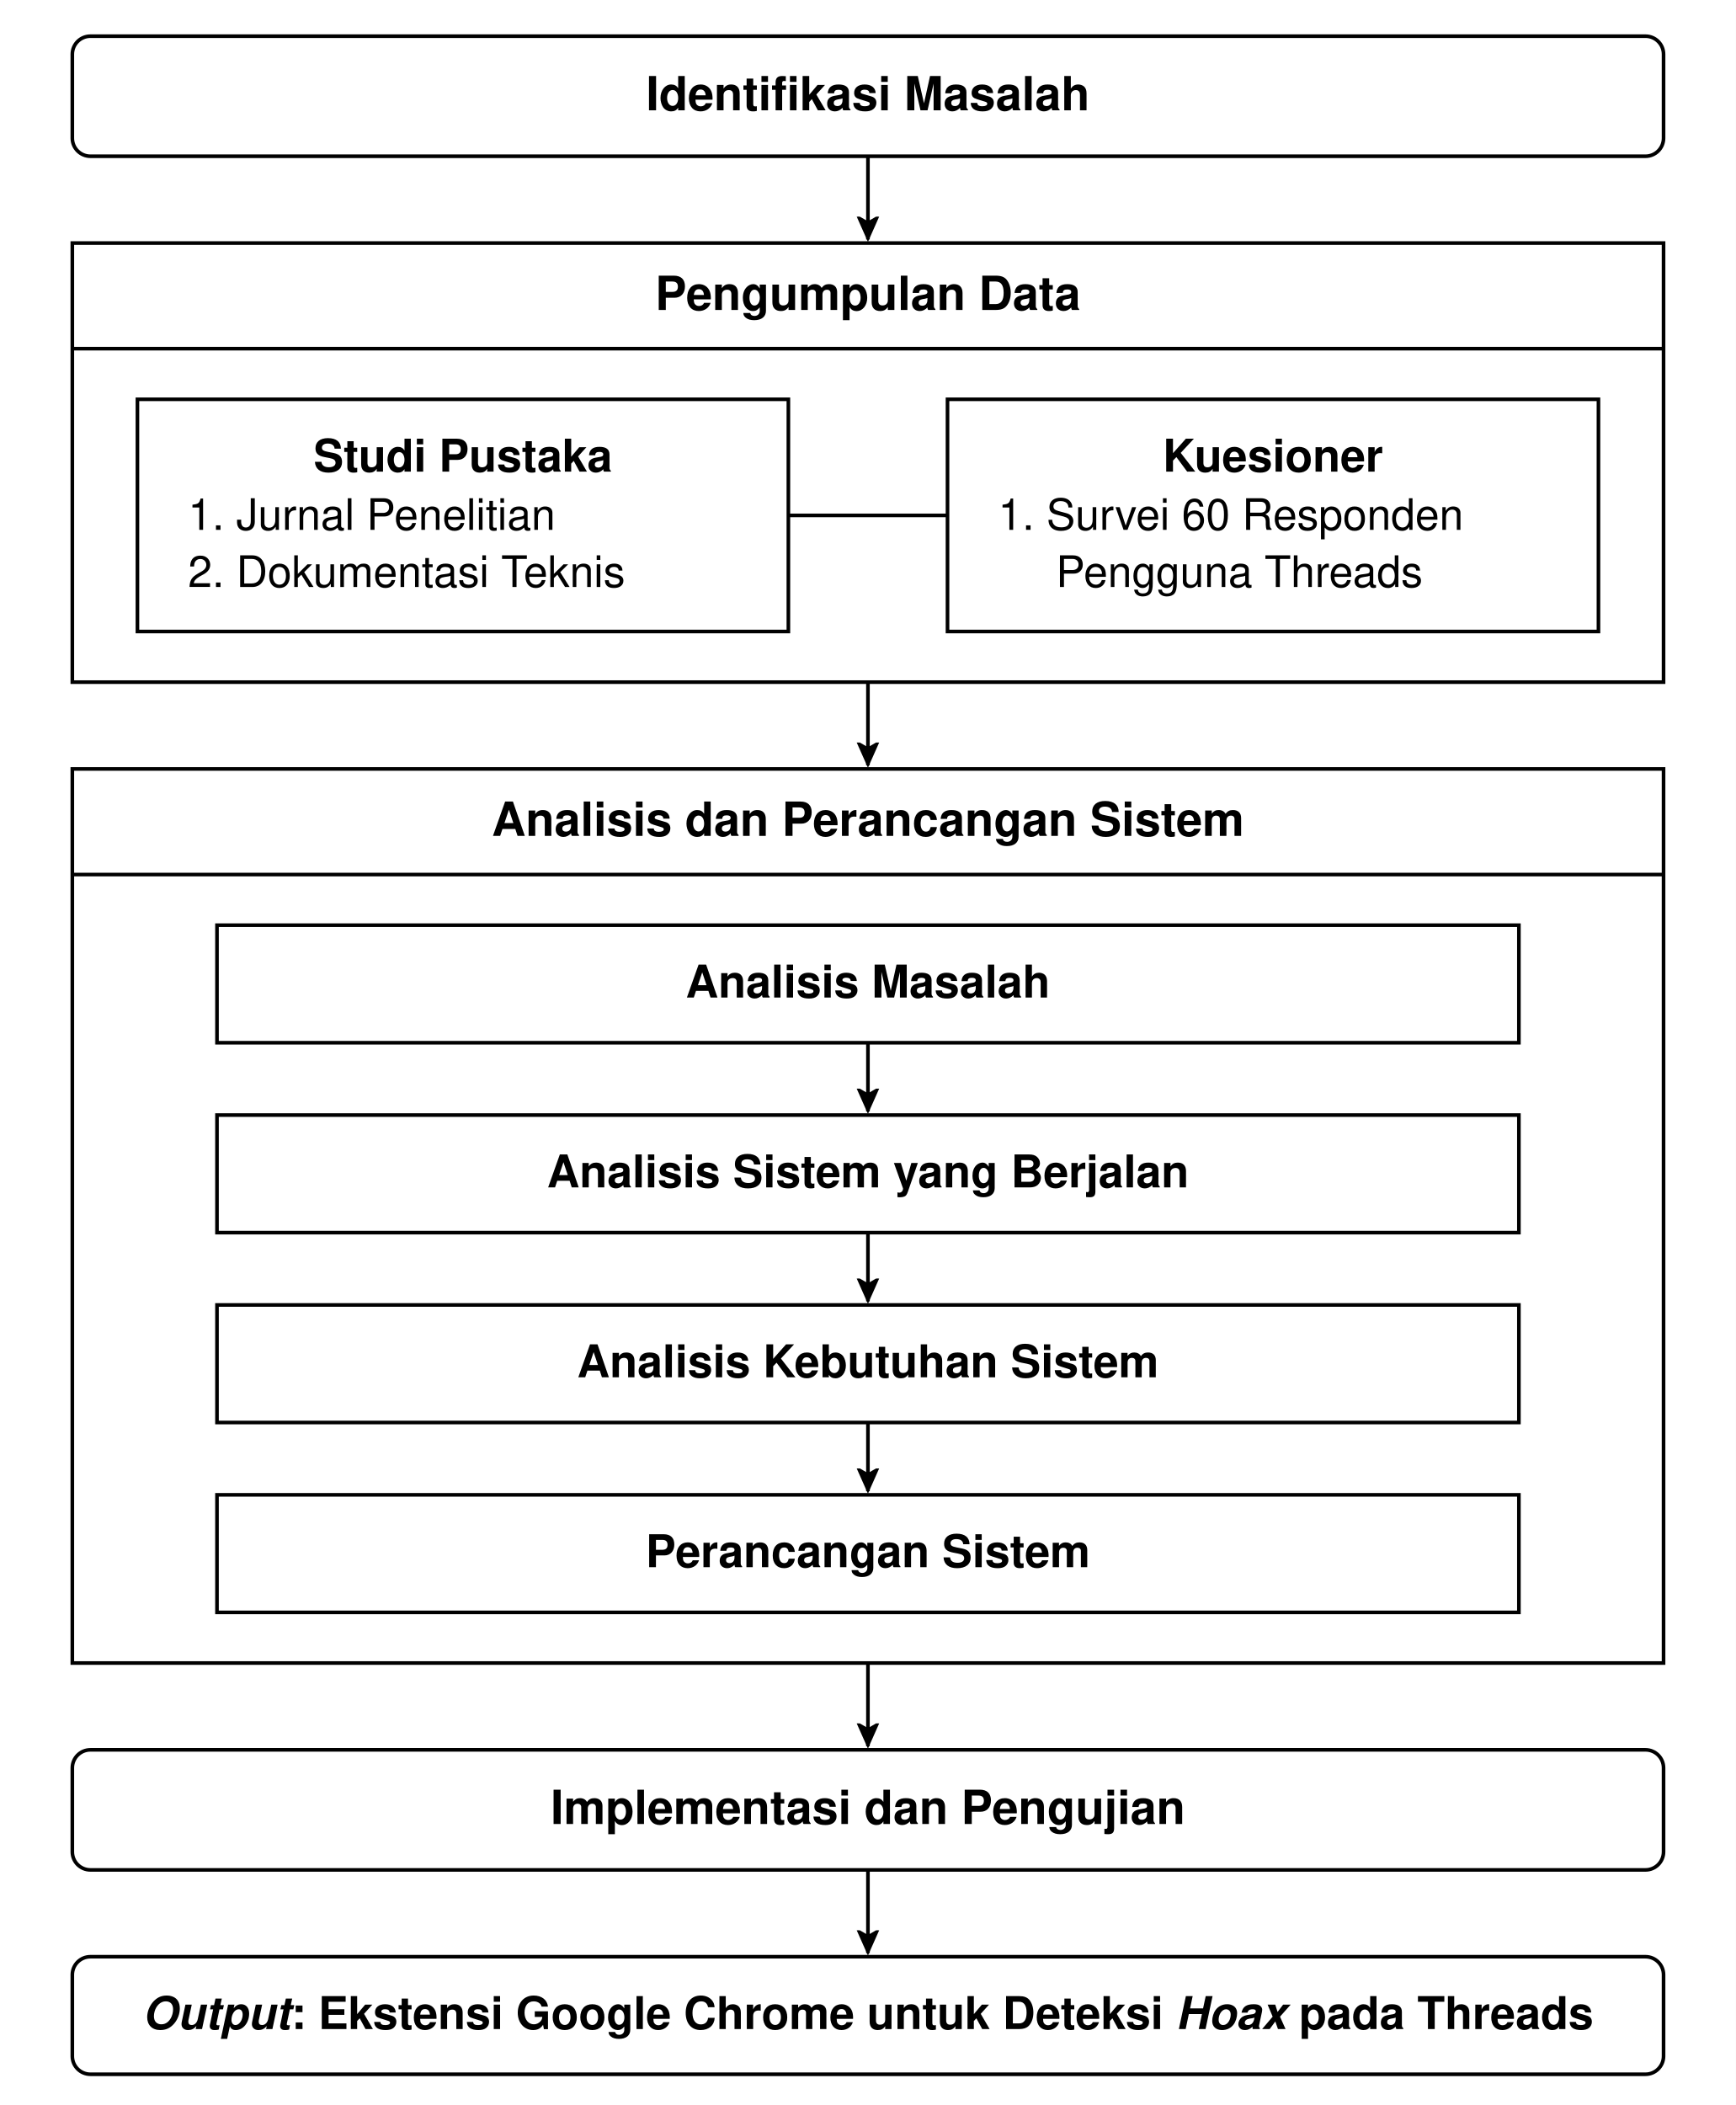
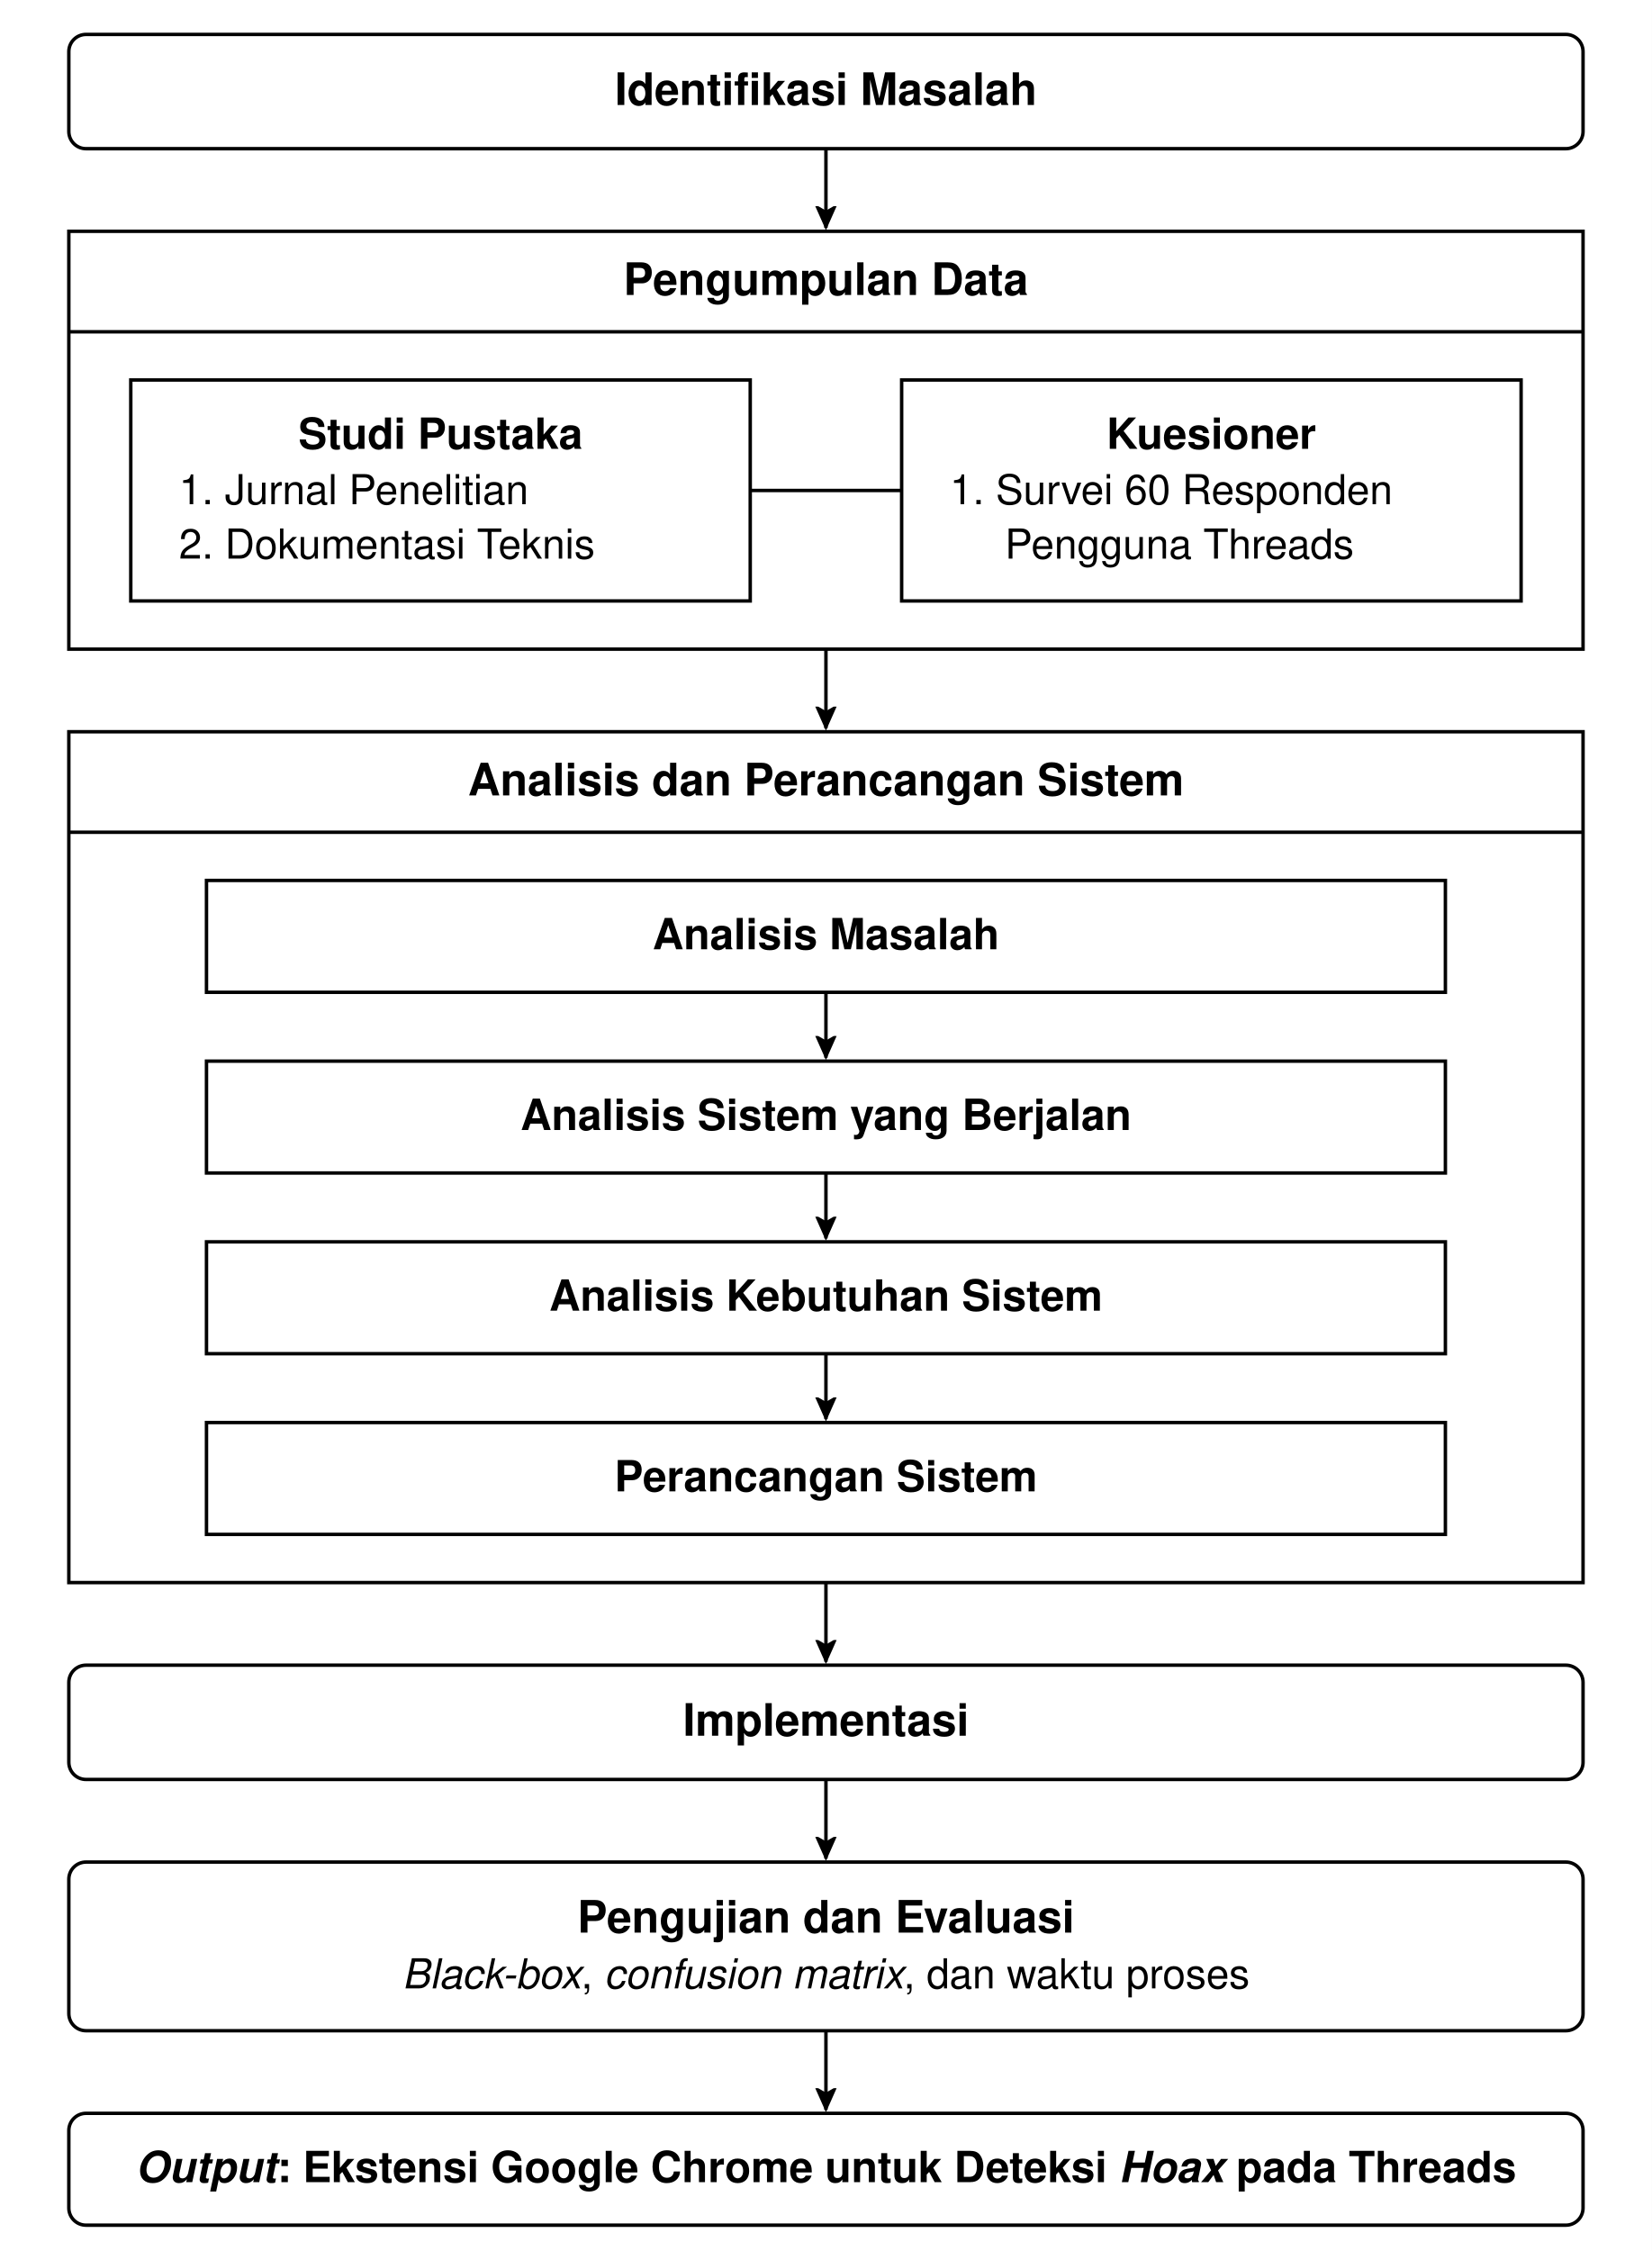
- <svg xmlns="http://www.w3.org/2000/svg" viewBox="0 0 480 582" width="480" height="582" style="background:#ffffff;font-family:Helvetica,Arial,sans-serif;color:#000000;">
+ <svg xmlns="http://www.w3.org/2000/svg" viewBox="0 0 480 654" width="480" height="654" style="background:#ffffff;font-family:Helvetica,Arial,sans-serif;color:#000000;">
  <defs>
    <marker id="classic" viewBox="0 0 10 10" refX="9" refY="5" markerWidth="7" markerHeight="7" orient="auto-start-reverse">
      <path d="M 0 1 L 9 5 L 0 9 L 2.3 5 Z" fill="#000000" stroke="#000000" stroke-width="0.8" />
    </marker>
  </defs>
-   <rect x="0" y="0" width="480" height="582" fill="#ffffff" />
+   <rect x="0" y="0" width="480" height="654" fill="#ffffff" />
  <rect x="20" y="212.6" width="440" height="247.2" fill="#ffffff" stroke="#000000" stroke-width="1" />
  <line x1="20" y1="241.8" x2="460" y2="241.8" stroke="#000000" stroke-width="1" />
  <text x="240.0" y="231.1" font-size="13" font-weight="bold" text-anchor="middle" fill="#000000">Analisis dan Perancangan Sistem</text>
  <rect x="20" y="67.2" width="440" height="121.4" fill="#ffffff" stroke="#000000" stroke-width="1" />
  <line x1="20" y1="96.4" x2="460" y2="96.4" stroke="#000000" stroke-width="1" />
  <text x="240.0" y="85.7" font-size="13" font-weight="bold" text-anchor="middle" fill="#000000">Pengumpulan Data</text>
  <rect x="20" y="10" width="440" height="33.2" rx="5" fill="#ffffff" stroke="#000000" stroke-width="1" />
  <text x="240.0" y="30.5" font-size="13" font-weight="bold" text-anchor="middle" fill="#000000">Identifikasi Masalah</text>
  <path d="M 240 43.2 L 240 66.2" fill="none" stroke="#000000" stroke-width="1" marker-end="url(#classic)" />
  <rect x="38" y="110.4" width="180" height="64.2" fill="#ffffff" stroke="#000000" stroke-width="1" />
  <rect x="262" y="110.4" width="180" height="64.2" fill="#ffffff" stroke="#000000" stroke-width="1" />
  <text x="128.0" y="130.4" font-size="12.5" font-weight="bold" text-anchor="middle" fill="#000000">Studi Pustaka</text>
  <text x="52" y="146.5" font-size="12" fill="#000000">1. Jurnal Penelitian</text>
  <text x="52" y="162.3" font-size="12" fill="#000000">2. Dokumentasi Teknis</text>
  <text x="352.0" y="130.4" font-size="12.5" font-weight="bold" text-anchor="middle" fill="#000000">Kuesioner</text>
  <text x="276" y="146.5" font-size="12" fill="#000000">1. Survei 60 Responden</text>
  <text x="292" y="162.3" font-size="12" fill="#000000">Pengguna Threads</text>
  <line x1="218" y1="142.5" x2="262" y2="142.5" stroke="#000000" stroke-width="1" />
  <path d="M 240 188.6 L 240 211.6" fill="none" stroke="#000000" stroke-width="1" marker-end="url(#classic)" />
  <rect x="60" y="255.8" width="360" height="32.5" fill="#ffffff" stroke="#000000" stroke-width="1" />
  <text x="240.0" y="275.8" font-size="12.5" font-weight="bold" text-anchor="middle" fill="#000000">Analisis Masalah</text>
  <path d="M 240 288.3 L 240 307.3" fill="none" stroke="#000000" stroke-width="1" marker-end="url(#classic)" />
  <rect x="60" y="308.3" width="360" height="32.5" fill="#ffffff" stroke="#000000" stroke-width="1" />
  <text x="240.0" y="328.3" font-size="12.5" font-weight="bold" text-anchor="middle" fill="#000000">Analisis Sistem yang Berjalan</text>
  <path d="M 240 340.8 L 240 359.8" fill="none" stroke="#000000" stroke-width="1" marker-end="url(#classic)" />
  <rect x="60" y="360.8" width="360" height="32.5" fill="#ffffff" stroke="#000000" stroke-width="1" />
  <text x="240.0" y="380.8" font-size="12.5" font-weight="bold" text-anchor="middle" fill="#000000">Analisis Kebutuhan Sistem</text>
  <path d="M 240 393.3 L 240 412.3" fill="none" stroke="#000000" stroke-width="1" marker-end="url(#classic)" />
  <rect x="60" y="413.3" width="360" height="32.5" fill="#ffffff" stroke="#000000" stroke-width="1" />
  <text x="240.0" y="433.3" font-size="12.5" font-weight="bold" text-anchor="middle" fill="#000000">Perancangan Sistem</text>
  <path d="M 240 459.8 L 240 482.8" fill="none" stroke="#000000" stroke-width="1" marker-end="url(#classic)" />
  <rect x="20" y="483.8" width="440" height="33.2" rx="5" fill="#ffffff" stroke="#000000" stroke-width="1" />
-   <text x="240.0" y="504.3" font-size="13" font-weight="bold" text-anchor="middle" fill="#000000">Implementasi dan Pengujian</text>
+   <text x="240.0" y="504.3" font-size="13" font-weight="bold" text-anchor="middle" fill="#000000">Implementasi</text>
  <path d="M 240 517.0 L 240 540.0" fill="none" stroke="#000000" stroke-width="1" marker-end="url(#classic)" />
-   <rect x="20" y="541.0" width="440" height="32.5" rx="5" fill="#ffffff" stroke="#000000" stroke-width="1" />
-   <text x="240.0" y="561.0" font-size="12.5" font-weight="bold" text-anchor="middle" fill="#000000">
+   <rect x="20" y="541.0" width="440" height="49.0" rx="5" fill="#ffffff" stroke="#000000" stroke-width="1" />
+   <text x="240.0" y="561.5" font-size="13" font-weight="bold" text-anchor="middle" fill="#000000">Pengujian dan Evaluasi</text>
+   <text x="240.0" y="577.7" font-size="12" text-anchor="middle" fill="#000000">
+     <tspan font-style="italic">Black-box</tspan>, <tspan font-style="italic">confusion matrix</tspan>, dan waktu proses</text>
+   <path d="M 240 590.0 L 240 613.0" fill="none" stroke="#000000" stroke-width="1" marker-end="url(#classic)" />
+   <rect x="20" y="614.0" width="440" height="32.5" rx="5" fill="#ffffff" stroke="#000000" stroke-width="1" />
+   <text x="240.0" y="634.0" font-size="12.5" font-weight="bold" text-anchor="middle" fill="#000000">
    <tspan font-style="italic">Output</tspan>: Ekstensi Google Chrome untuk Deteksi <tspan font-style="italic">Hoax</tspan> pada Threads</text>
</svg>
